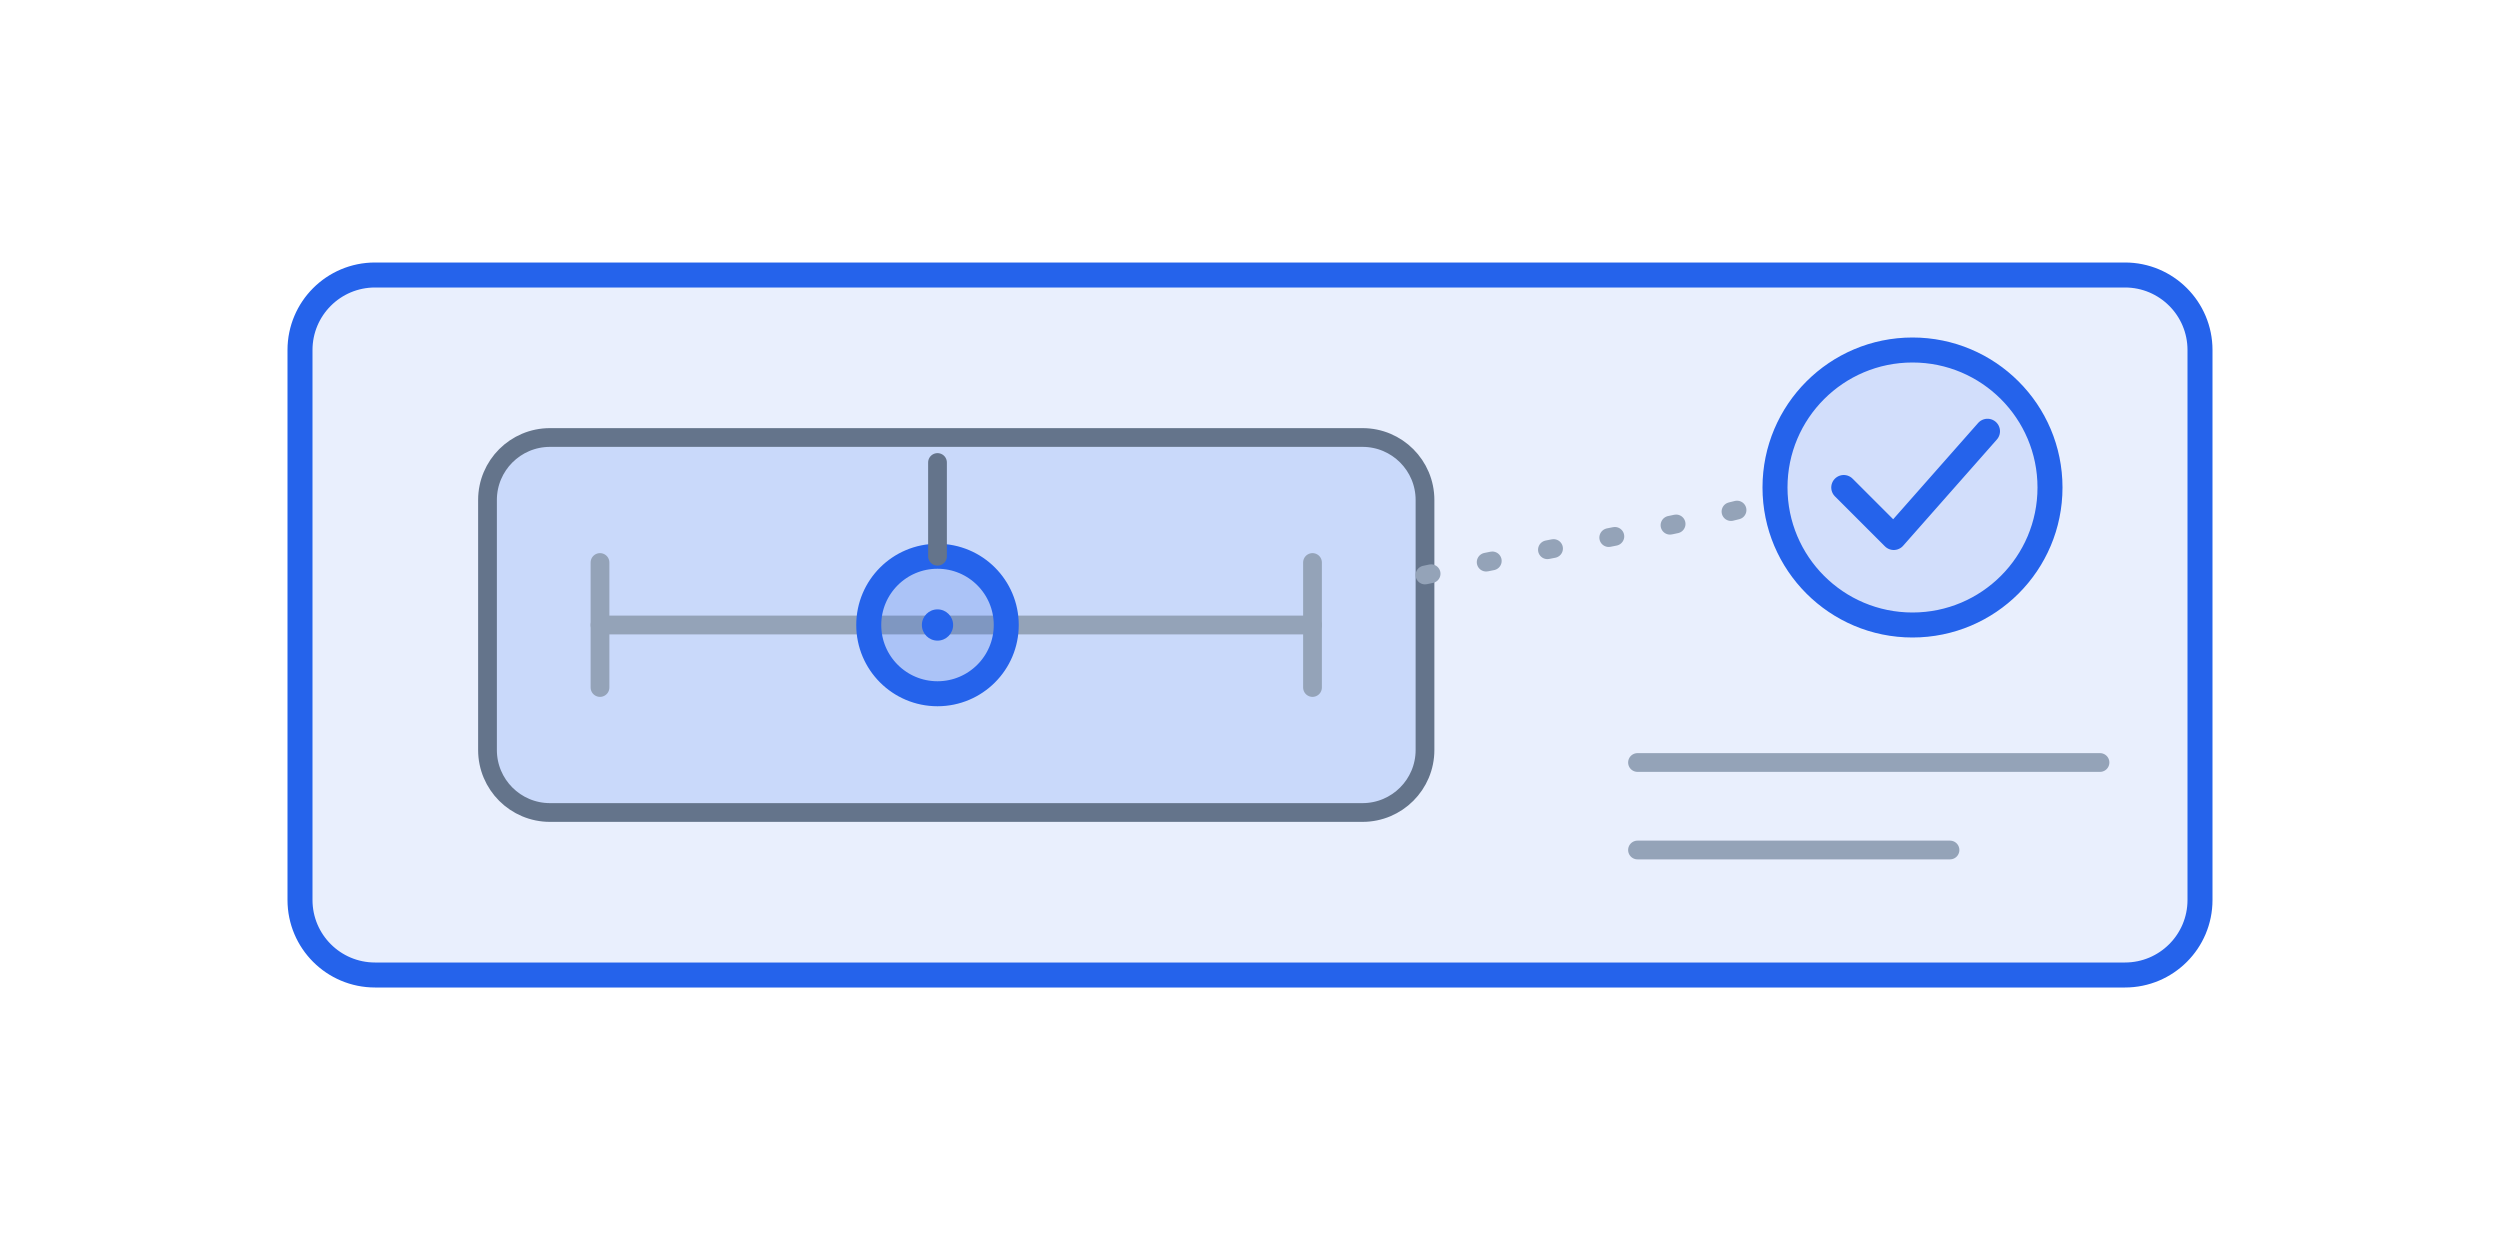
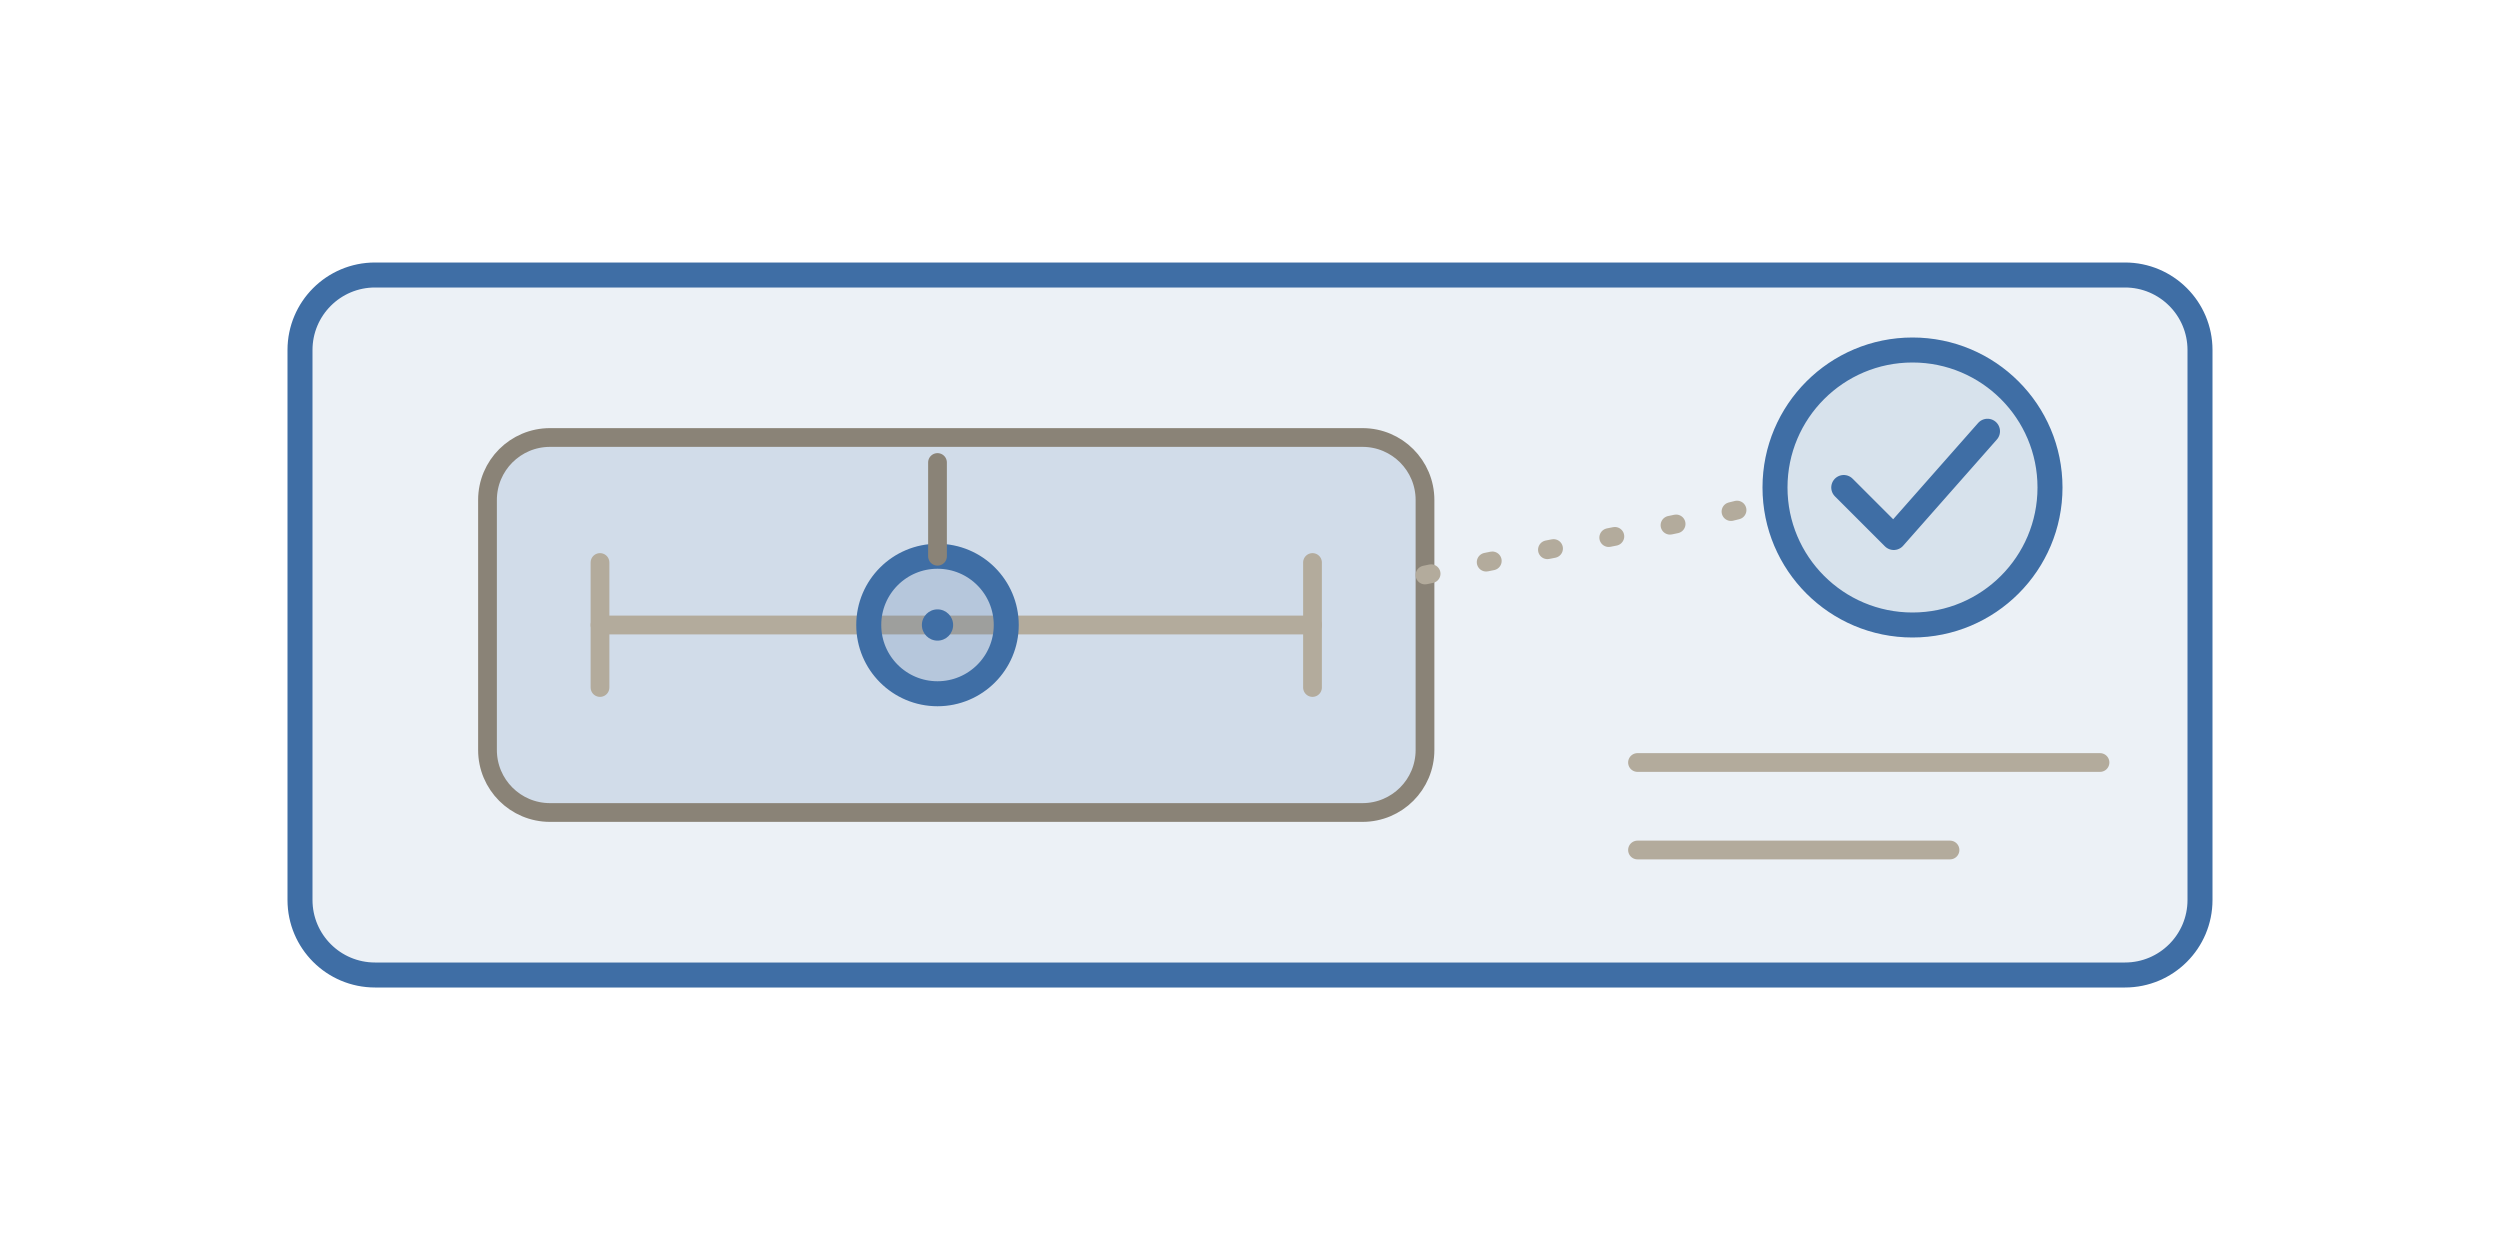
<svg xmlns="http://www.w3.org/2000/svg" viewBox="0 0 400 200" fill="none" role="img" aria-label="Illustration of the cidr checker tool">
-   <rect x="48" y="44" width="304" height="112" rx="12" fill="#2563eb" fill-opacity="0.10" stroke="#2563eb" stroke-width="4" stroke-linejoin="round" />
-   <rect x="78" y="70" width="150" height="60" rx="10" fill="#2563eb" fill-opacity="0.16" stroke="#64748b" stroke-width="3" stroke-linejoin="round" />
-   <path d="M96 100 H210" stroke="#94a3b8" stroke-width="3" stroke-linecap="round" />
-   <path d="M96 90 V110" stroke="#94a3b8" stroke-width="3" stroke-linecap="round" />
-   <path d="M210 90 V110" stroke="#94a3b8" stroke-width="3" stroke-linecap="round" />
-   <circle cx="150" cy="100" r="11" fill="#2563eb" fill-opacity="0.18" stroke="#2563eb" stroke-width="4" />
-   <circle cx="150" cy="100" r="2.5" fill="#2563eb" />
-   <path d="M150 74 V89" stroke="#64748b" stroke-width="3" stroke-linecap="round" />
-   <circle cx="306" cy="78" r="22" fill="#2563eb" fill-opacity="0.12" stroke="#2563eb" stroke-width="4" />
-   <path d="M295 78 l8 8 l15 -17" stroke="#2563eb" stroke-width="4" stroke-linecap="round" stroke-linejoin="round" />
-   <path d="M262 122 H336" stroke="#94a3b8" stroke-width="3" stroke-linecap="round" />
-   <path d="M262 136 H312" stroke="#94a3b8" stroke-width="3" stroke-linecap="round" />
-   <path d="M228 92 C256 86, 270 84, 284 80" stroke="#94a3b8" stroke-width="3" stroke-linecap="round" stroke-dasharray="1 9" />
+   <rect x="48" y="44" width="304" height="112" rx="12" fill="#3f6ea5" fill-opacity="0.10" stroke="#3f6ea5" stroke-width="4" stroke-linejoin="round" />
+   <rect x="78" y="70" width="150" height="60" rx="10" fill="#3f6ea5" fill-opacity="0.16" stroke="#8a8377" stroke-width="3" stroke-linejoin="round" />
+   <path d="M96 100 H210" stroke="#b3ab9c" stroke-width="3" stroke-linecap="round" />
+   <path d="M96 90 V110" stroke="#b3ab9c" stroke-width="3" stroke-linecap="round" />
+   <path d="M210 90 V110" stroke="#b3ab9c" stroke-width="3" stroke-linecap="round" />
+   <circle cx="150" cy="100" r="11" fill="#3f6ea5" fill-opacity="0.18" stroke="#3f6ea5" stroke-width="4" />
+   <circle cx="150" cy="100" r="2.5" fill="#3f6ea5" />
+   <path d="M150 74 V89" stroke="#8a8377" stroke-width="3" stroke-linecap="round" />
+   <circle cx="306" cy="78" r="22" fill="#3f6ea5" fill-opacity="0.12" stroke="#3f6ea5" stroke-width="4" />
+   <path d="M295 78 l8 8 l15 -17" stroke="#3f6ea5" stroke-width="4" stroke-linecap="round" stroke-linejoin="round" />
+   <path d="M262 122 H336" stroke="#b3ab9c" stroke-width="3" stroke-linecap="round" />
+   <path d="M262 136 H312" stroke="#b3ab9c" stroke-width="3" stroke-linecap="round" />
+   <path d="M228 92 C256 86, 270 84, 284 80" stroke="#b3ab9c" stroke-width="3" stroke-linecap="round" stroke-dasharray="1 9" />
</svg>
